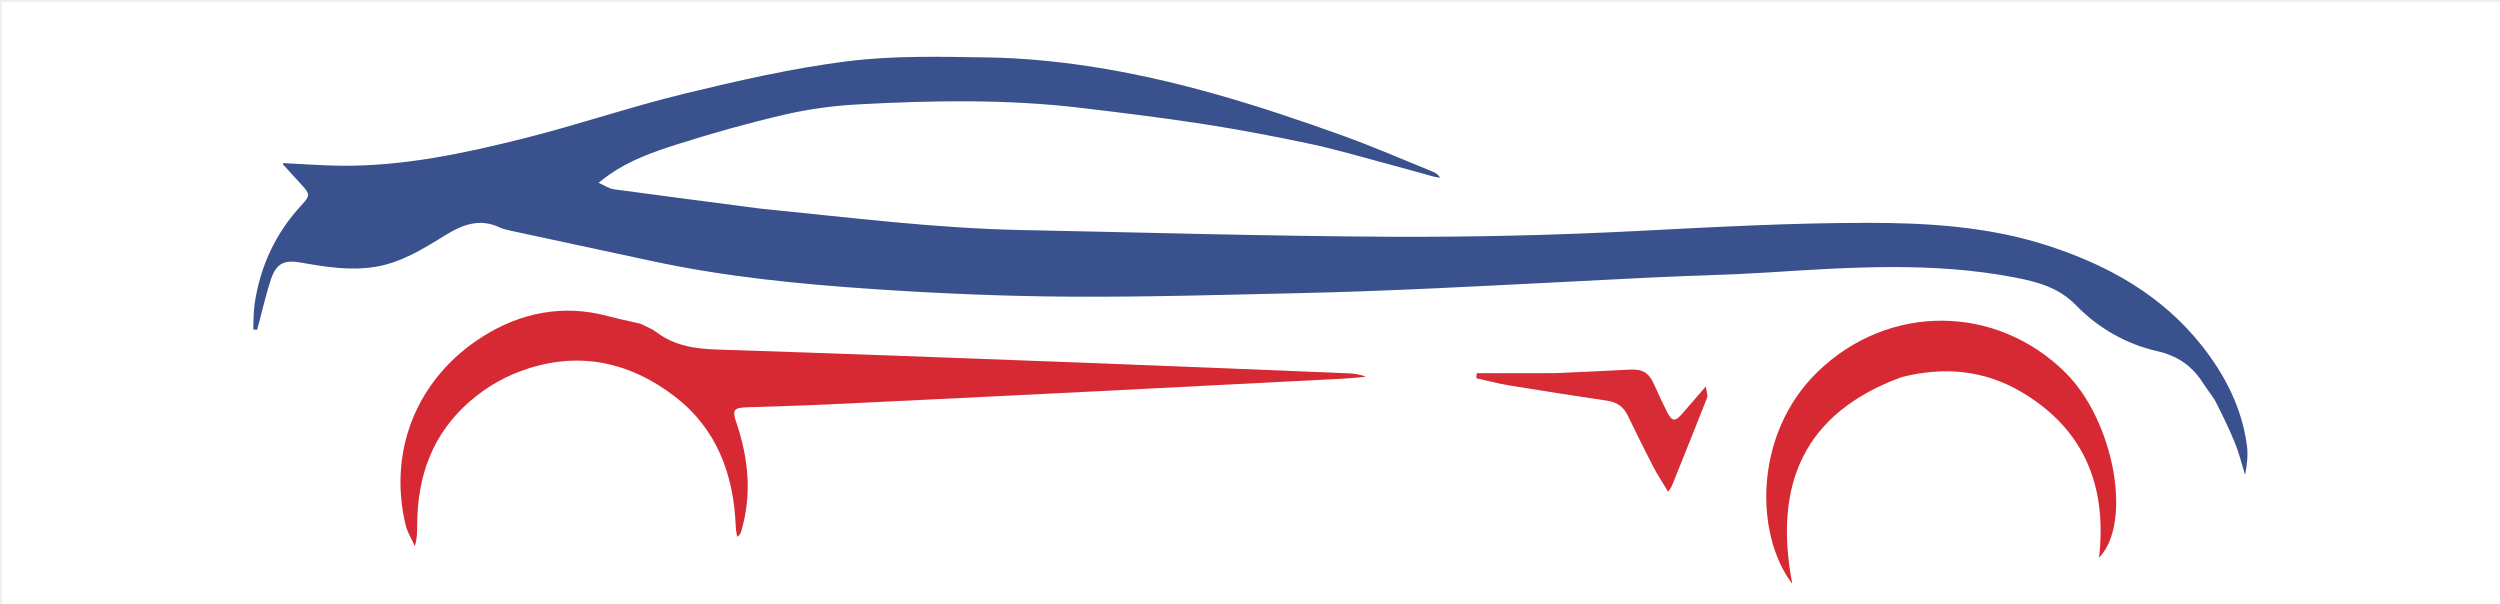
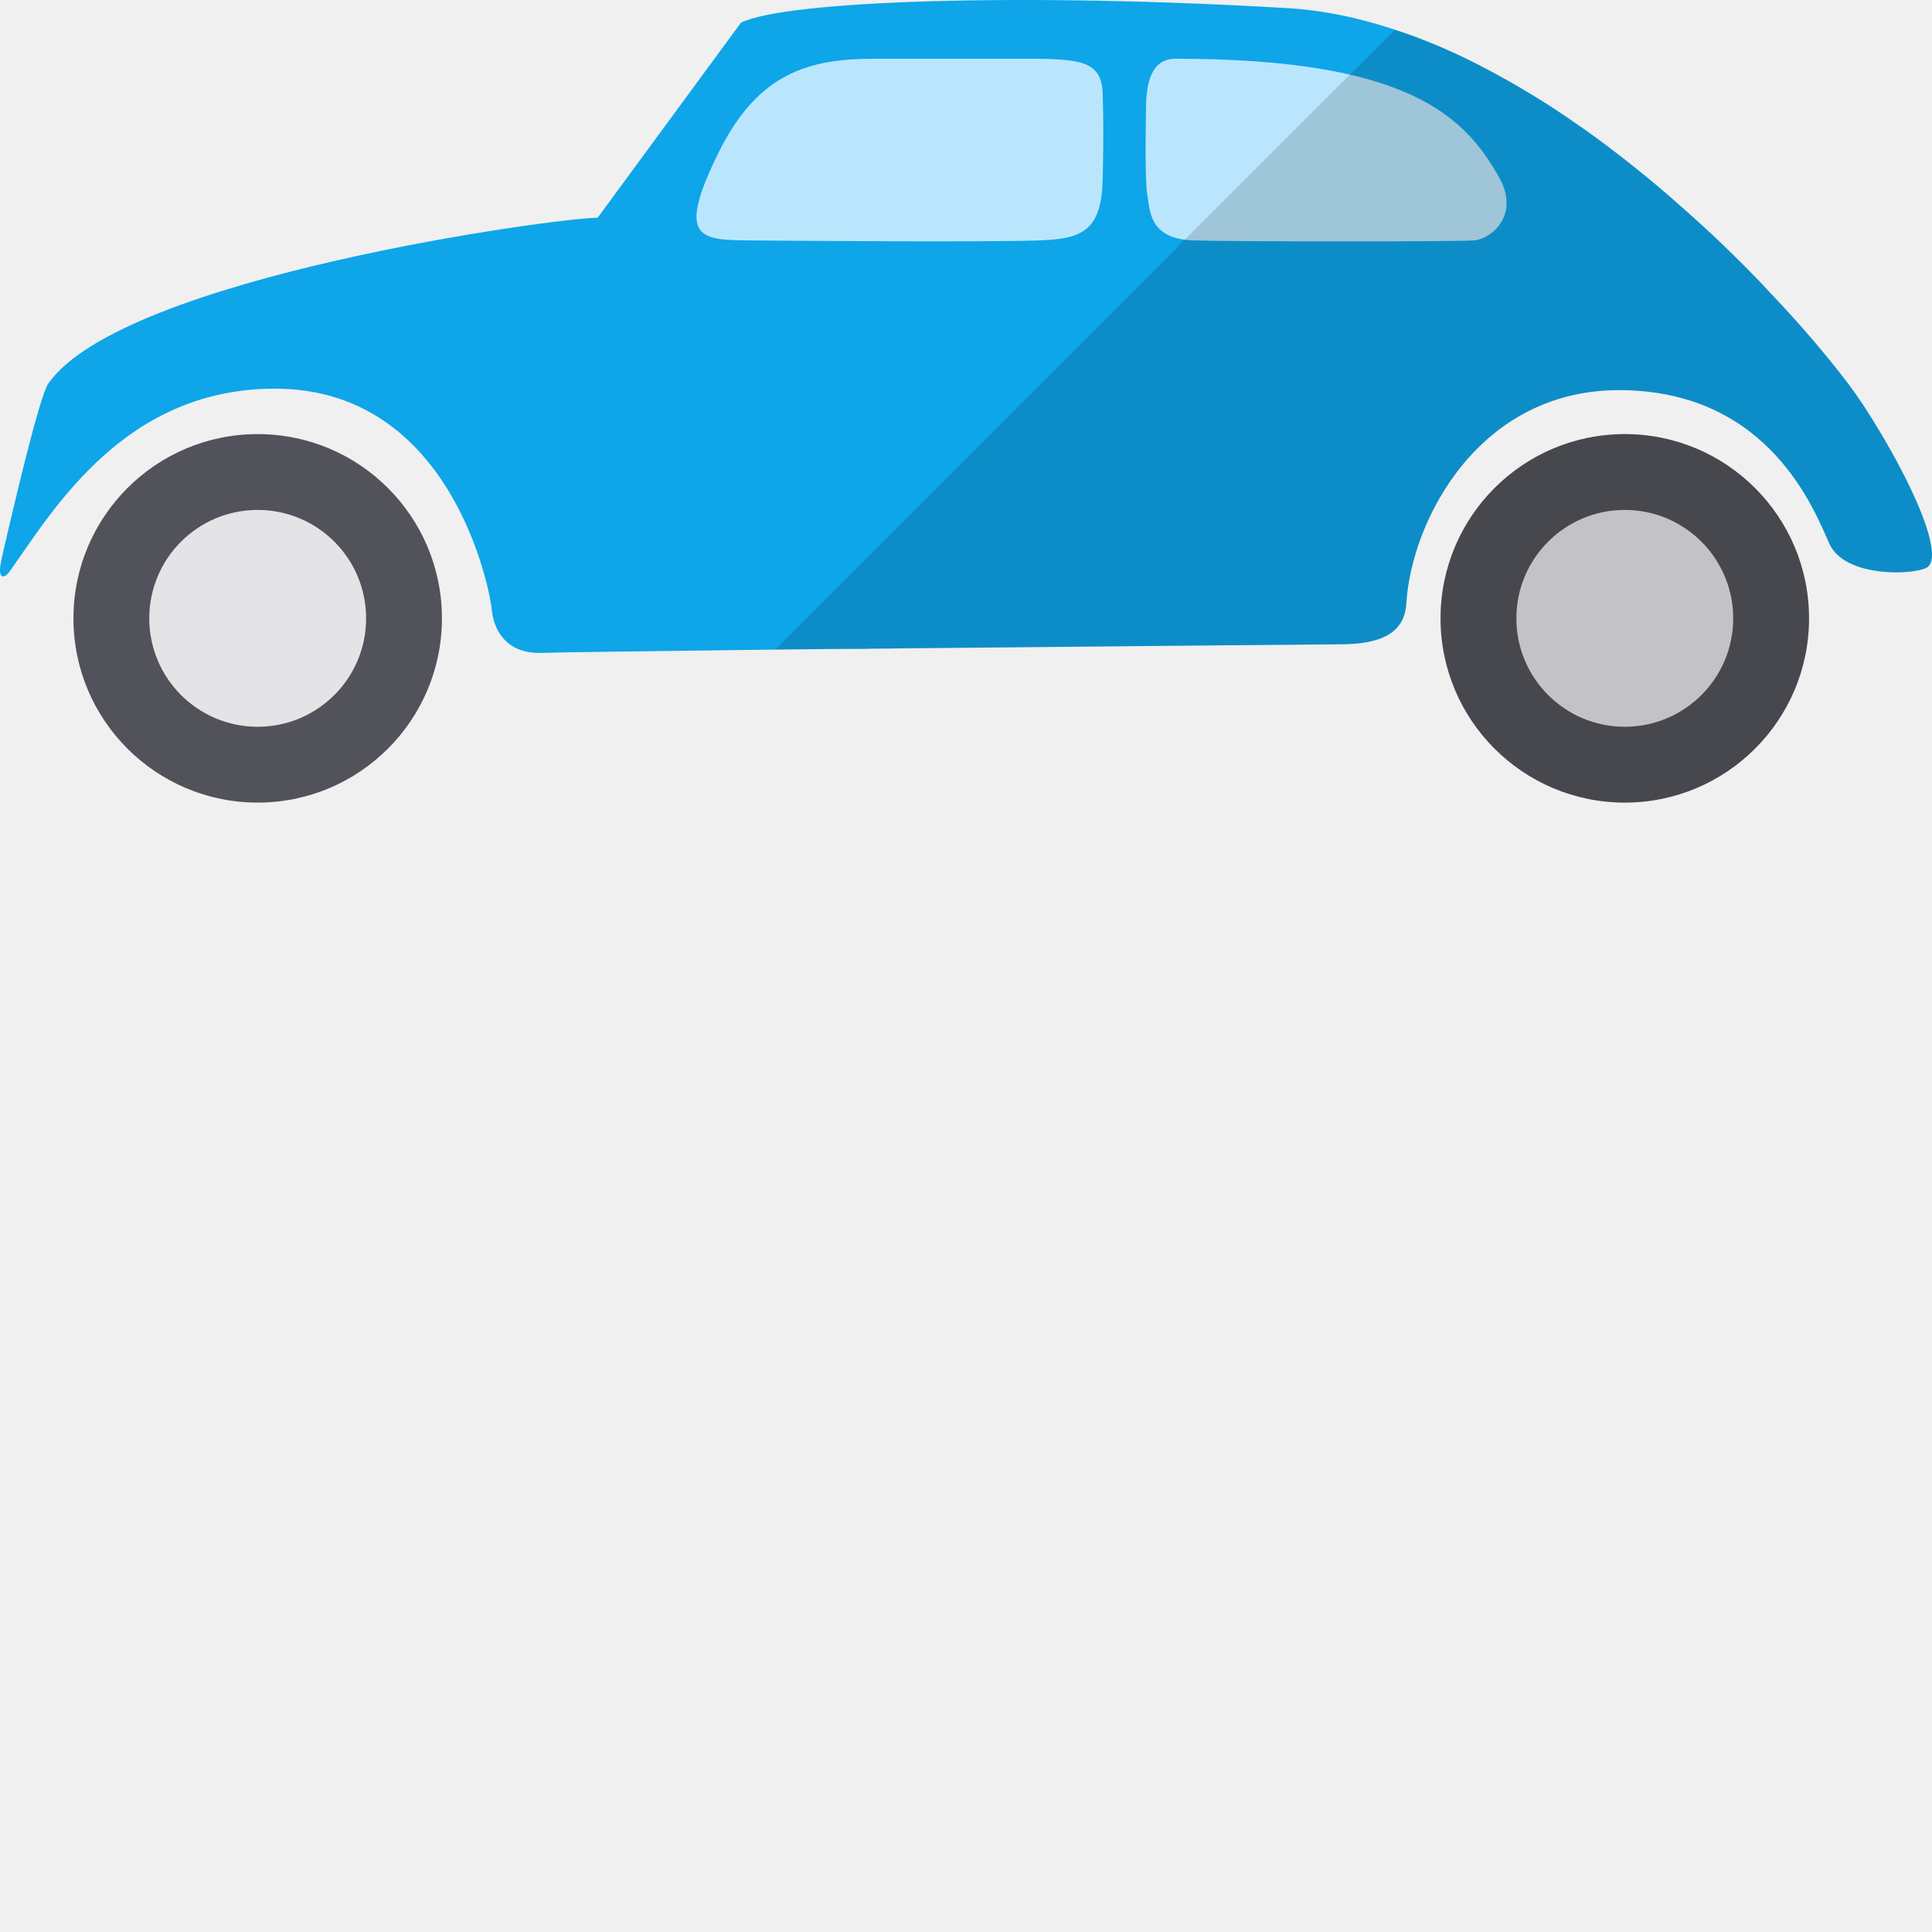
- <svg xmlns="http://www.w3.org/2000/svg" version="1.1" id="Layer_1" x="0px" y="0px" width="100%" viewBox="0 0 1252 302" enable-background="new 0 0 1252 302" xml:space="preserve">
-   <path fill="#FFFFFF" opacity="1" stroke="none" d=" M834,303   C556,303 278.5,303 1,303   C1,202.333 1,101.667 1,1   C418.333,1 835.667,1 1253,1   C1253,101.667 1253,202.333 1253,303   C1113.5,303 974,303 834,303  M380.172,104.371   C355.914,101.211 331.65,98.105 307.411,94.803   C305.107,94.489 302.969,92.952 299.726,91.533   C302.405,89.506 303.795,88.377 305.26,87.357   C315.554,80.195 327.304,76.026 339.03,72.303   C356.876,66.638 374.957,61.555 393.195,57.34   C405.143,54.579 417.499,52.937 429.752,52.273   C467.025,50.252 504.336,49.594 541.515,54.041   C561.981,56.489 582.456,58.983 602.82,62.142   C620.712,64.918 638.526,68.319 656.241,72.071   C668.724,74.715 680.995,78.367 693.339,81.649   C701.521,83.825 709.661,86.158 717.829,88.385   C718.939,88.687 720.105,88.785 721.245,88.978   C720.222,87.455 719.011,86.594 717.671,86.051   C702.567,79.935 687.616,73.389 672.293,67.877   C630.625,52.89 588.419,39.594 544.479,33.058   C528.057,30.615 511.38,29.024 494.792,28.769   C471.328,28.407 447.606,27.777 424.422,30.681   C396.942,34.122 369.719,40.384 342.75,46.925   C315.79,53.463 289.445,62.51 262.531,69.262   C232.503,76.797 202.167,83.295 170.923,83.008   C161.187,82.919 151.458,82.141 141.733,81.679   C141.754,81.845 141.68,82.266 141.855,82.461   C144.753,85.677 147.668,88.878 150.606,92.058   C155.315,97.154 155.576,97.807 150.938,102.811   C137.956,116.816 130.343,133.314 127.542,152.075   C126.91,156.313 127.05,160.667 126.835,164.967   C127.467,165.034 128.099,165.102 128.731,165.17   C129.131,163.692 129.531,162.214 129.931,160.736   C131.796,153.846 133.349,146.851 135.607,140.091   C138.364,131.837 142.211,129.986 150.945,131.535   C163.09,133.689 175.251,135.631 187.65,133.68   C201.016,131.578 212.123,124.471 223.328,117.614   C231.725,112.475 240.266,109.207 250.052,113.82   C251.983,114.73 254.16,115.188 256.269,115.643   C279.662,120.693 303.067,125.69 326.464,130.724   C363.026,138.592 400.165,142.257 437.364,144.769   C469.77,146.957 502.281,148.331 534.756,148.556   C573.56,148.824 612.379,147.643 651.184,146.786   C674.172,146.278 697.156,145.37 720.126,144.312   C756.046,142.657 791.95,140.663 827.866,138.928   C846.673,138.02 865.515,137.701 884.302,136.512   C926.042,133.869 967.733,130.931 1009.277,138.997   C1020.676,141.211 1031.09,144.052 1039.754,152.945   C1050.799,164.283 1064.759,172.306 1080.076,175.782   C1090.914,178.242 1098.076,183.468 1103.599,192.327   C1105.535,195.432 1108.087,198.193 1109.74,201.427   C1113.194,208.181 1116.497,215.04 1119.36,222.06   C1121.434,227.146 1122.7,232.561 1124.326,237.83   C1125.34,232.769 1125.89,227.799 1125.243,222.99   C1122.71,204.156 1114.22,187.725 1102.66,173.1   C1082.676,147.817 1055.609,132.747 1025.503,123.008   C996.202,113.531 965.817,111.576 935.199,111.602   C897.192,111.634 859.288,113.644 821.342,115.614   C779.59,117.782 737.722,118.786 695.914,118.571   C634.436,118.255 572.966,116.434 511.494,115.205   C467.798,114.332 424.479,108.793 380.172,104.371  M320.364,162.013   C315.027,160.78 309.647,159.705 304.36,158.284   C281.873,152.242 260.556,156.651 241.641,168.615   C209.579,188.894 194.101,224.709 203.095,262.779   C203.977,266.512 206.165,269.936 207.747,273.503   C208.917,269.627 208.907,266.303 208.918,262.98   C209.003,238.533 216.42,217.349 235.453,200.855   C244.208,193.268 254.013,187.86 264.861,184.439   C291.569,176.02 316.013,181.772 337.744,198.401   C359.079,214.728 367.488,237.723 368.488,263.912   C368.551,265.563 368.945,267.202 369.185,268.847   C370.484,267.951 370.884,267.101 371.15,266.211   C376.651,247.794 374.869,229.686 368.807,211.764   C366.598,205.235 367.314,204.196 374.203,203.957   C387.522,203.493 400.848,203.177 414.16,202.546   C458.58,200.44 502.997,198.256 547.412,196.037   C588.835,193.968 630.254,191.827 671.673,189.684   C675.789,189.471 679.893,189.025 684.003,188.688   C680.891,187.356 677.806,187.067 674.714,186.942   C631.438,185.186 588.165,183.368 544.884,181.733   C482.958,179.394 421.03,177.057 359.092,175.056   C347.975,174.696 337.647,173.148 328.565,166.245   C326.347,164.559 323.606,163.56 320.364,162.013  M952.55,188.825   C973.295,183.466 993.487,185.286 1011.936,196.067   C1043.255,214.368 1055.389,242.703 1051.21,279.324   C1068.298,261.461 1058.393,210.45 1034.496,186.733   C999.61,152.112 945.832,151.944 910.474,186.013   C878.141,217.168 878.727,267.626 897.566,292.389   C888.084,242.781 903.162,206.908 952.55,188.825  M778.372,186.888   C765.438,186.888 752.504,186.888 739.57,186.888   C739.49,187.723 739.41,188.557 739.329,189.392   C744.731,190.598 750.091,192.064 755.543,192.961   C771.94,195.659 788.362,198.214 804.8,200.648   C809.682,201.371 813.036,203.654 815.185,208.094   C819.38,216.758 823.637,225.394 828.067,233.939   C830.14,237.938 832.675,241.697 835.43,246.28   C836.53,244.574 836.959,244.093 837.186,243.53   C843.139,228.748 849.113,213.974 854.922,199.136   C855.372,197.988 854.639,196.378 854.27,193.561   C849.649,198.9 846.098,203.05 842.495,207.155   C838.878,211.276 837.342,211.168 834.917,206.403   C832.658,201.965 830.558,197.441 828.534,192.889   C825.676,186.459 822.78,184.752 815.714,185.136   C803.592,185.794 791.462,186.303 778.372,186.888  z" />
-   <path fill="#39528E" opacity="1" stroke="none" d=" M380.614,104.458   C424.479,108.793 467.798,114.332 511.494,115.205   C572.966,116.434 634.436,118.255 695.914,118.571   C737.722,118.786 779.59,117.782 821.342,115.614   C859.288,113.644 897.192,111.634 935.199,111.602   C965.817,111.576 996.202,113.531 1025.503,123.008   C1055.609,132.747 1082.676,147.817 1102.66,173.1   C1114.22,187.725 1122.71,204.156 1125.243,222.99   C1125.89,227.799 1125.34,232.769 1124.326,237.83   C1122.7,232.561 1121.434,227.146 1119.36,222.06   C1116.497,215.04 1113.194,208.181 1109.74,201.427   C1108.087,198.193 1105.535,195.432 1103.599,192.327   C1098.076,183.468 1090.914,178.242 1080.076,175.782   C1064.759,172.306 1050.799,164.283 1039.754,152.945   C1031.09,144.052 1020.676,141.211 1009.277,138.997   C967.733,130.931 926.042,133.869 884.302,136.512   C865.515,137.701 846.673,138.02 827.866,138.928   C791.95,140.663 756.046,142.657 720.126,144.312   C697.156,145.37 674.172,146.278 651.184,146.786   C612.379,147.643 573.56,148.824 534.756,148.556   C502.281,148.331 469.77,146.957 437.364,144.769   C400.165,142.257 363.026,138.592 326.464,130.724   C303.067,125.69 279.662,120.693 256.269,115.643   C254.16,115.188 251.983,114.73 250.052,113.82   C240.266,109.207 231.725,112.475 223.328,117.614   C212.123,124.471 201.016,131.578 187.65,133.68   C175.251,135.631 163.09,133.689 150.945,131.535   C142.211,129.986 138.364,131.837 135.607,140.091   C133.349,146.851 131.796,153.846 129.931,160.736   C129.531,162.214 129.131,163.692 128.731,165.17   C128.099,165.102 127.467,165.034 126.835,164.967   C127.05,160.667 126.91,156.313 127.542,152.075   C130.343,133.314 137.956,116.816 150.938,102.811   C155.576,97.807 155.315,97.154 150.606,92.058   C147.668,88.878 144.753,85.677 141.855,82.461   C141.68,82.266 141.754,81.845 141.733,81.679   C151.458,82.141 161.187,82.919 170.923,83.008   C202.167,83.295 232.503,76.797 262.531,69.262   C289.445,62.51 315.79,53.463 342.75,46.925   C369.719,40.384 396.942,34.122 424.422,30.681   C447.606,27.777 471.328,28.407 494.792,28.769   C511.38,29.024 528.057,30.615 544.479,33.058   C588.419,39.594 630.625,52.89 672.293,67.877   C687.616,73.389 702.567,79.935 717.671,86.051   C719.011,86.594 720.222,87.455 721.245,88.978   C720.105,88.785 718.939,88.687 717.829,88.385   C709.661,86.158 701.521,83.825 693.339,81.649   C680.995,78.367 668.724,74.715 656.241,72.071   C638.526,68.319 620.712,64.918 602.82,62.142   C582.456,58.983 561.981,56.489 541.515,54.041   C504.336,49.594 467.025,50.252 429.752,52.273   C417.499,52.937 405.143,54.579 393.195,57.34   C374.957,61.555 356.876,66.638 339.03,72.303   C327.304,76.026 315.554,80.195 305.26,87.357   C303.795,88.377 302.405,89.506 299.726,91.533   C302.969,92.952 305.107,94.489 307.411,94.803   C331.65,98.105 355.914,101.211 380.614,104.458  z" />
-   <path fill="#D72934" opacity="1" stroke="none" d=" M320.734,162.13   C323.606,163.56 326.347,164.559 328.565,166.245   C337.647,173.148 347.975,174.696 359.092,175.056   C421.03,177.057 482.958,179.394 544.884,181.733   C588.165,183.368 631.438,185.186 674.714,186.942   C677.806,187.067 680.891,187.356 684.003,188.688   C679.893,189.025 675.789,189.471 671.673,189.684   C630.254,191.827 588.835,193.968 547.412,196.037   C502.997,198.256 458.58,200.44 414.16,202.546   C400.848,203.177 387.522,203.493 374.203,203.957   C367.314,204.196 366.598,205.235 368.807,211.764   C374.869,229.686 376.651,247.794 371.15,266.211   C370.884,267.101 370.484,267.951 369.185,268.847   C368.945,267.202 368.551,265.563 368.488,263.912   C367.488,237.723 359.079,214.728 337.744,198.401   C316.013,181.772 291.569,176.02 264.861,184.439   C254.013,187.86 244.208,193.268 235.453,200.855   C216.42,217.349 209.003,238.533 208.918,262.98   C208.907,266.303 208.917,269.627 207.747,273.503   C206.165,269.936 203.977,266.512 203.095,262.779   C194.101,224.709 209.579,188.894 241.641,168.615   C260.556,156.651 281.873,152.242 304.36,158.284   C309.647,159.705 315.027,160.78 320.734,162.13  z" />
-   <path fill="#D72934" opacity="1" stroke="none" d=" M952.153,188.916   C903.162,206.908 888.084,242.781 897.566,292.389   C878.727,267.626 878.141,217.168 910.474,186.013   C945.832,151.944 999.61,152.112 1034.496,186.733   C1058.393,210.45 1068.298,261.461 1051.21,279.324   C1055.389,242.703 1043.255,214.368 1011.936,196.067   C993.487,185.286 973.295,183.466 952.153,188.916  z" />
-   <path fill="#D72B36" opacity="1" stroke="none" d=" M778.854,186.881   C791.462,186.303 803.592,185.794 815.714,185.136   C822.78,184.752 825.676,186.459 828.534,192.889   C830.558,197.441 832.658,201.965 834.917,206.403   C837.342,211.168 838.878,211.276 842.495,207.155   C846.098,203.05 849.649,198.9 854.27,193.561   C854.639,196.378 855.372,197.988 854.922,199.136   C849.113,213.974 843.139,228.748 837.186,243.53   C836.959,244.093 836.53,244.574 835.43,246.28   C832.675,241.697 830.14,237.938 828.067,233.939   C823.637,225.394 819.38,216.758 815.185,208.094   C813.036,203.654 809.682,201.371 804.8,200.648   C788.362,198.214 771.94,195.659 755.543,192.961   C750.091,192.064 744.731,190.598 739.329,189.392   C739.41,188.557 739.49,187.723 739.57,186.888   C752.504,186.888 765.438,186.888 778.854,186.881  z" />
+ <svg xmlns="http://www.w3.org/2000/svg" height="200px" width="200px" version="1.1" id="_x35_" viewBox="0 0 512 512" xml:space="preserve">
+   <g>
+     <g>
+       <circle style="fill:#52525b;" cx="68.291" cy="163.868" r="48.827" />
+       <circle style="fill:#52525b;" cx="430.586" cy="163.868" r="48.827" />
+       <path style="fill:#0ea5e9;" d="M510.592,150.432c-3.598,2.001-21.717,2.666-25.781-6.327 c-4.064-9.061-15.788-39.838-54.226-40.704c-38.438-0.932-56.558,34.44-57.89,56.491c-0.466,7.794-6.528,10.859-17.654,10.859 c-3.73,0-51.961,0.465-101.391,0.932c-2.065,0-4.13,0.067-6.195,0.067c-4.13,0-8.261,0.067-12.391,0.133 c-1.999,0-4.064,0-6.062,0.067c-6.129,0-12.058,0.067-17.92,0.132c-1.932,0-3.864,0.068-5.729,0.068 c-16.188,0.198-30.644,0.398-41.503,0.532c-10.925,0.133-18.186,0.267-19.918,0.333c-9.926,0.467-13.123-6.328-13.59-11.324 c-0.4-4.93-10.392-58.623-57.357-58.69c-39.637-0.067-58.49,31.51-70.214,48.164c-0.067,0-0.067,0.067-0.067,0.067 c-1.532,2.332-3.464,2.399-2.398-2.531c0-0.133,0.067-0.267,0.067-0.4c3.398-14.855,10.126-43.434,12.457-46.698 C32.616,73.425,147.53,57.702,158.389,57.702L196.36,6.008c11.791-5.861,74.611-7.994,144.692-3.863 c5.929,0.332,11.924,1.265,17.92,2.664c3.53,0.865,7.128,1.865,10.659,3.064c1.865,0.6,3.73,1.265,5.596,1.932 c1.798,0.732,3.664,1.465,5.529,2.199c3.664,1.532,7.261,3.198,10.859,5.063c1.799,0.932,3.598,1.865,5.396,2.864 c3.531,1.932,7.061,3.998,10.526,6.128c3.464,2.132,6.862,4.398,10.193,6.728c3.331,2.266,6.595,4.663,9.792,7.128 c1.199,0.865,2.332,1.799,3.464,2.664c0.067,0.067,0.067,0.067,0.067,0.067c5.196,4.064,10.059,8.127,14.722,12.325 c1.466,1.265,2.864,2.532,4.264,3.798c4.597,4.129,8.86,8.327,12.857,12.323c2.132,2.132,4.197,4.264,6.062,6.328 c8.46,8.861,15.188,16.921,19.852,22.984c0,0,0,0.065,0.067,0.065c2.132,2.799,3.797,5.198,4.996,6.997 C507.195,128.05,515.455,147.702,510.592,150.432z" />
+       <circle style="fill:#e4e4e7;" cx="68.291" cy="163.868" r="28.733" />
+       <circle style="fill:#e4e4e7;" cx="430.586" cy="163.868" r="28.733" />
+       <path style="fill:#bae6fd;" d="M231.812,15.565c-17.293,0-30.856,3.632-41.324,24.753c-11.313,22.827-5.104,23.278,7.799,23.396 c13.462,0.124,63.652,0.48,76.971,0c10.865-0.391,16.615-2.035,16.954-15.937c0.339-13.902,0.127-17.89,0-22.986 c-0.214-8.575-5.809-9.227-20.006-9.227C256.959,15.565,231.812,15.565,231.812,15.565z" />
+       <path style="fill:#bae6fd;" d="M303.71,28.142c-0.116,7.12-0.308,19.975,0.37,23.705c0.678,3.73,0.339,11.529,12.207,11.868 c11.868,0.339,69.511,0.339,74.258,0c4.747-0.339,12.278-6.757,6.782-16.615c-9.256-16.599-24.628-31.534-85.787-31.534 C305.547,15.565,303.826,21.032,303.71,28.142z" />
+     </g>
+     <g style="opacity:0.15;">
+       <circle style="fill:#0a0a0a;" cx="430.586" cy="163.868" r="48.827" />
+       <path style="fill:#0a0a0a;" d="M510.592,150.432c-3.598,2.001-21.717,2.666-25.781-6.327 c-4.064-9.061-15.788-39.838-54.226-40.704c-38.438-0.932-56.558,34.44-57.89,56.491c-0.466,7.794-6.528,10.859-17.654,10.859 c-3.73,0-51.961,0.465-101.391,0.932c-2.065,0-4.13,0.067-6.195,0.067c-4.13,0-8.261,0.067-12.391,0.133 c-1.999,0-4.064,0-6.062,0.067c-6.129,0-12.058,0.067-17.92,0.132c-1.932,0-3.864,0.068-5.729,0.068L369.631,7.873 c1.865,0.6,3.73,1.265,5.596,1.932c1.798,0.732,3.664,1.465,5.529,2.199c3.664,1.599,7.261,3.264,10.859,5.063 c1.799,0.932,3.598,1.865,5.396,2.864c3.531,1.932,7.061,3.998,10.526,6.128c3.464,2.132,6.862,4.398,10.193,6.728 c3.331,2.266,6.595,4.663,9.792,7.128c1.199,0.865,2.332,1.799,3.464,2.664c0.067,0.067,0.067,0.067,0.067,0.067 c5.196,4.064,10.059,8.127,14.722,12.325c1.466,1.265,2.864,2.532,4.264,3.798c4.597,4.129,8.86,8.327,12.857,12.323 c2.065,2.132,4.13,4.264,6.062,6.328c8.46,8.861,15.188,16.921,19.852,22.984c0,0,0,0.065,0.067,0.065 c2.132,2.799,3.797,5.198,4.996,6.997C507.195,128.05,515.455,147.702,510.592,150.432z" />
+     </g>
+   </g>
</svg>
